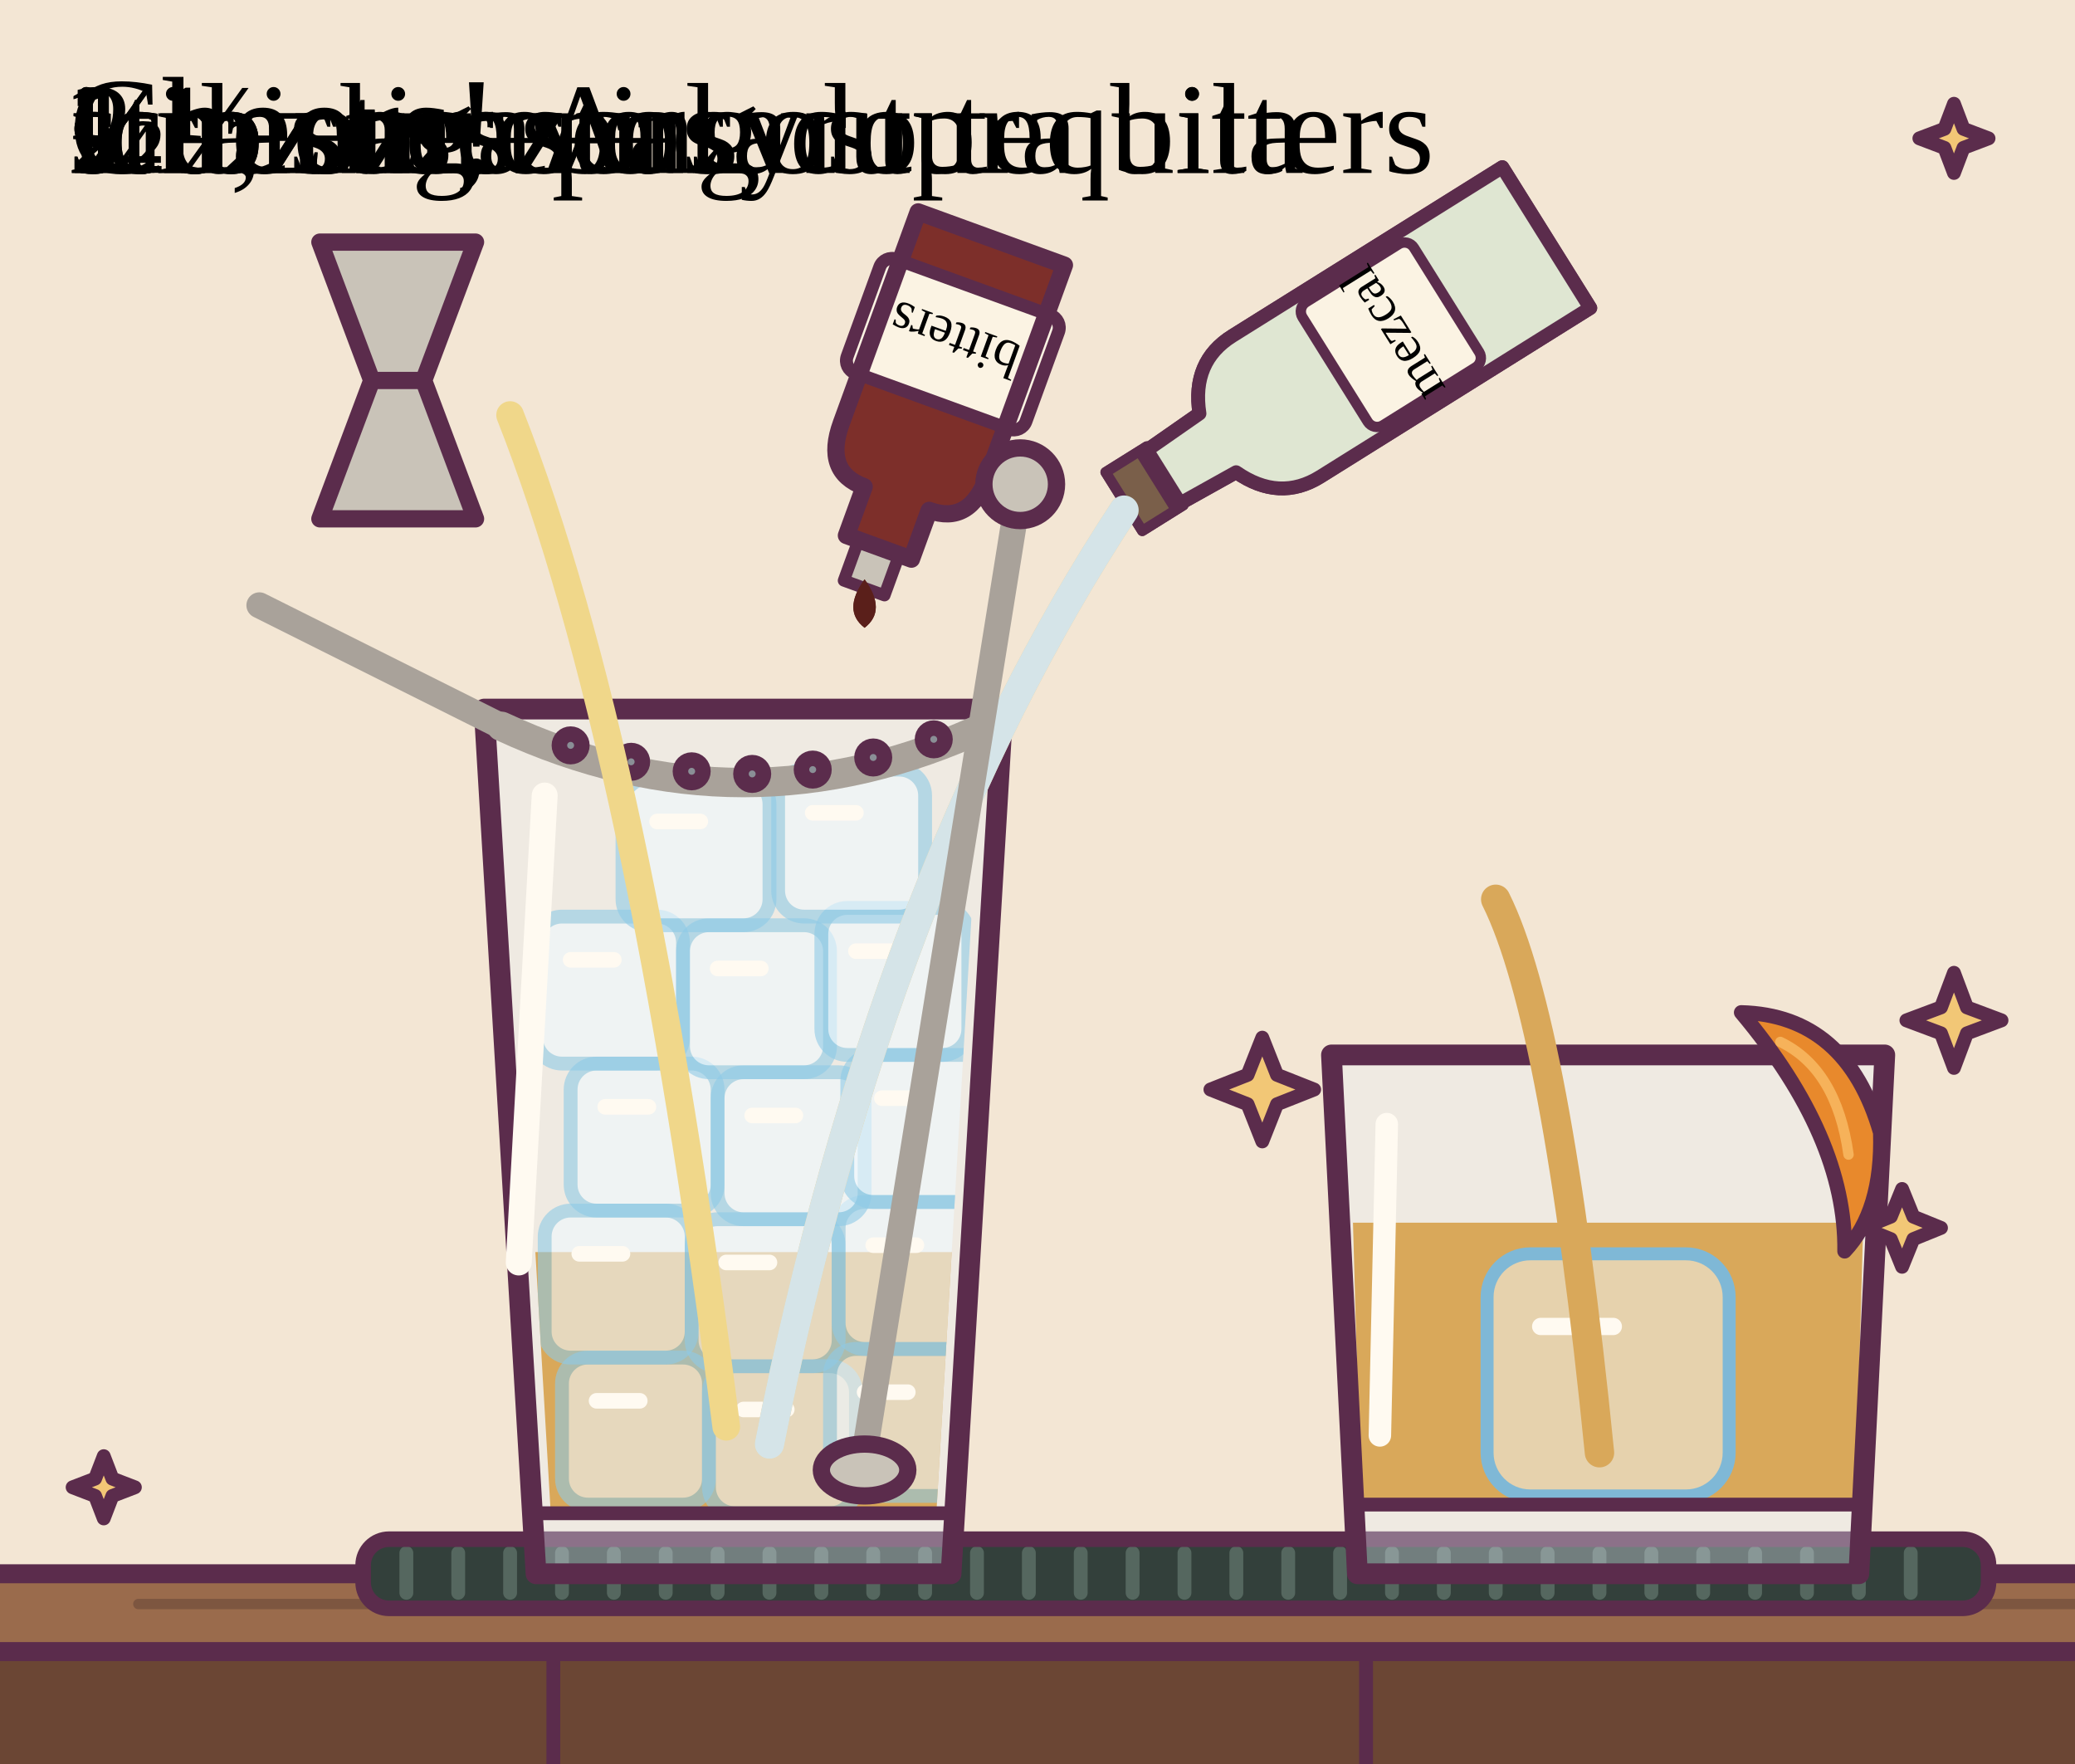
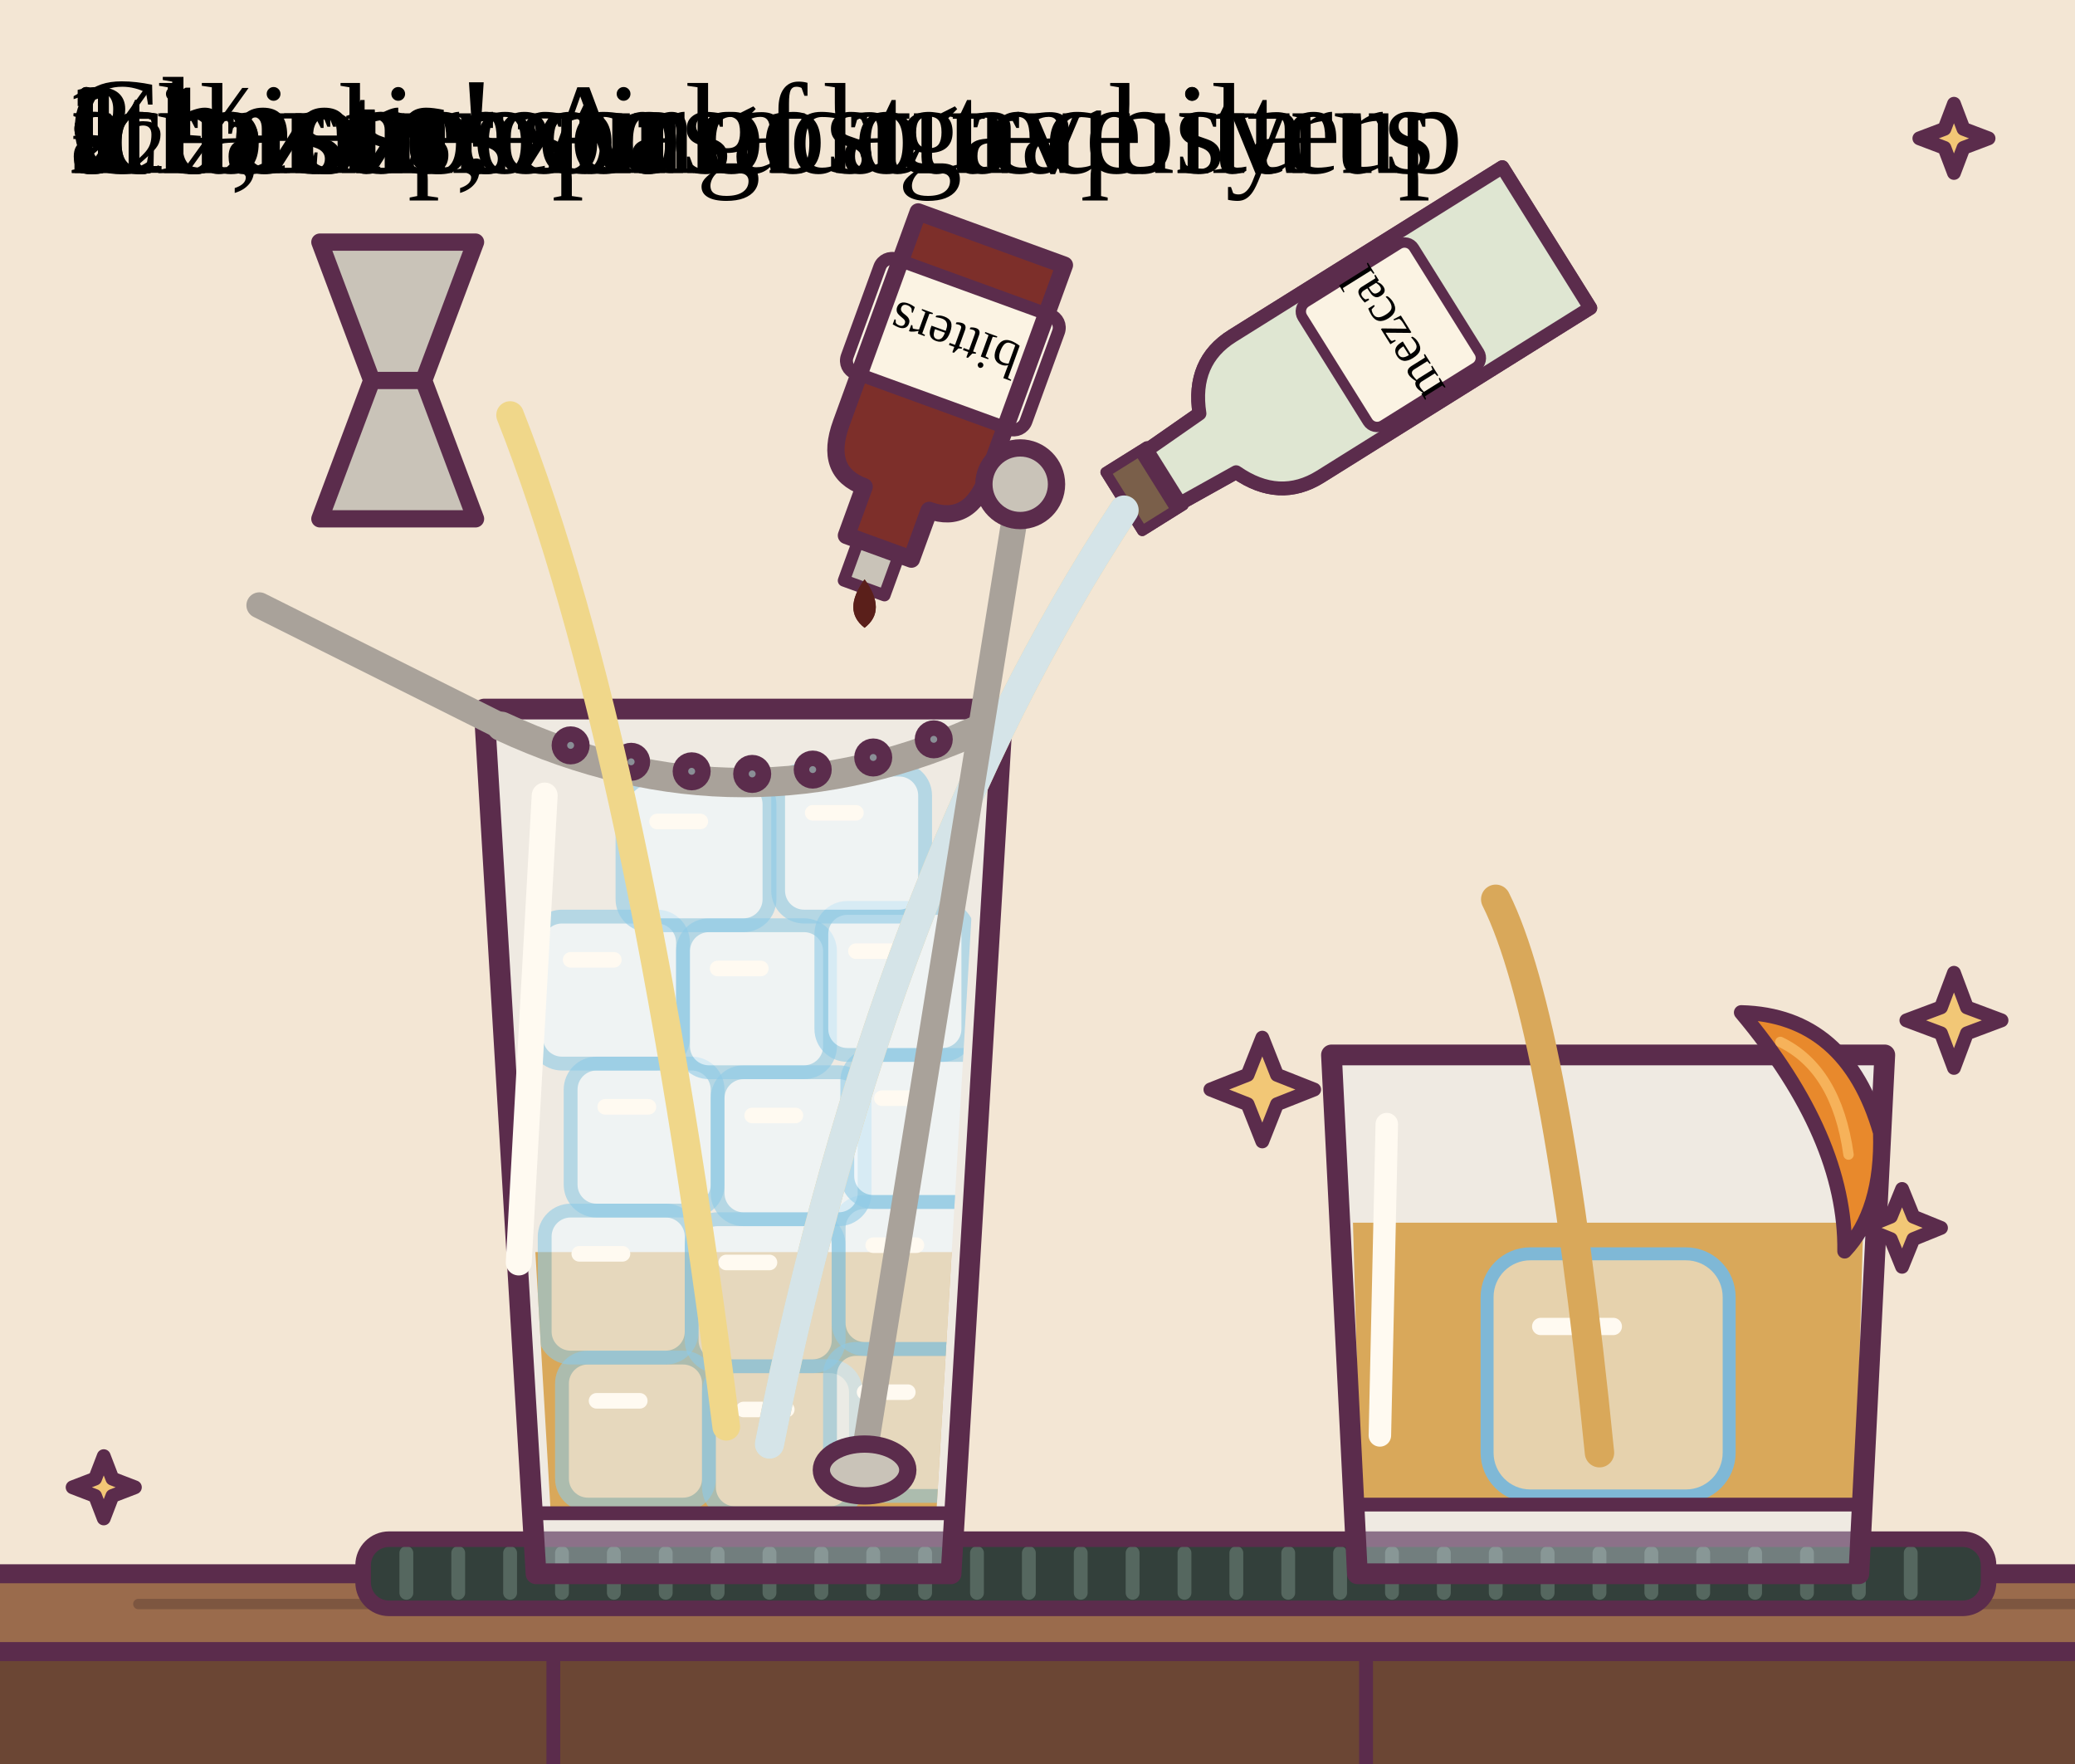
<svg viewBox="0 0 240 204" role="img" aria-label="How to make an Oaxaca Old Fashioned, step by step: Combine ingredients. Add the tequila, mezcal, agave syrup and bitters to a mixing glass. Stir. Fill with ice and stir until the drink is good and cold. Then, stir longer! (Seriously. You need some of that ice to melt. Water softens the alcohol-bite and brings the drink into balance. Dilution is part of the recipe.) Strain over a big cube. Strain into a rocks glass over one large ice cube. Garnish. Squeeze an orange peel over the top. (Hold a lit match under it as you squeeze, if you want a little show.) Cheers!">
  <g transform="translate(-104 -14)">
    <g filter="url(#wash)">
      <rect x="0" y="0" width="400" height="236" fill="#f3e6d4" />
    </g>
    <rect x="0" y="196" width="400" height="40" fill="#6e4b39" />
    <g filter="url(#wash)">
      <rect x="0" y="196" width="400" height="9" fill="#9a6b4c" />
      <rect x="0" y="205" width="400" height="31" fill="#6b4634" />
    </g>
    <g filter="url(#crayon)" fill="none" stroke="#5b2c4c" stroke-width="2.2" stroke-linecap="round" stroke-linejoin="round">
      <path d="M0 196 H400 M0 205 H400" />
      <path d="M64 205 V236" stroke-width="1.6" />
      <path d="M168 205 V236" stroke-width="1.6" />
      <path d="M262 205 V236" stroke-width="1.6" />
      <path d="M352 205 V236" stroke-width="1.6" />
      <path d="M22 199.5 h38" stroke="#7d5640" stroke-width="1.2" />
      <path d="M120 199.5 h54" stroke="#7d5640" stroke-width="1.2" />
      <path d="M230 199.5 h30" stroke="#7d5640" stroke-width="1.2" />
      <path d="M300 199.5 h46" stroke="#7d5640" stroke-width="1.2" />
    </g>
    <rect x="146" y="192" width="188" height="8" rx="3" fill="#33403b" />
    <path d="M151 193.6 v4.6" stroke="#55675f" stroke-width="1.6" stroke-linecap="round" />
    <path d="M157 193.6 v4.6" stroke="#55675f" stroke-width="1.6" stroke-linecap="round" />
    <path d="M163 193.6 v4.6" stroke="#55675f" stroke-width="1.6" stroke-linecap="round" />
    <path d="M169 193.6 v4.6" stroke="#55675f" stroke-width="1.6" stroke-linecap="round" />
    <path d="M175 193.6 v4.6" stroke="#55675f" stroke-width="1.6" stroke-linecap="round" />
    <path d="M181 193.6 v4.6" stroke="#55675f" stroke-width="1.6" stroke-linecap="round" />
    <path d="M187 193.6 v4.6" stroke="#55675f" stroke-width="1.6" stroke-linecap="round" />
    <path d="M193 193.6 v4.6" stroke="#55675f" stroke-width="1.6" stroke-linecap="round" />
    <path d="M199 193.6 v4.6" stroke="#55675f" stroke-width="1.6" stroke-linecap="round" />
    <path d="M205 193.6 v4.6" stroke="#55675f" stroke-width="1.6" stroke-linecap="round" />
    <path d="M211 193.6 v4.6" stroke="#55675f" stroke-width="1.6" stroke-linecap="round" />
    <path d="M217 193.6 v4.6" stroke="#55675f" stroke-width="1.6" stroke-linecap="round" />
    <path d="M223 193.6 v4.6" stroke="#55675f" stroke-width="1.6" stroke-linecap="round" />
    <path d="M229 193.6 v4.6" stroke="#55675f" stroke-width="1.6" stroke-linecap="round" />
    <path d="M235 193.6 v4.6" stroke="#55675f" stroke-width="1.6" stroke-linecap="round" />
    <path d="M241 193.6 v4.6" stroke="#55675f" stroke-width="1.6" stroke-linecap="round" />
    <path d="M247 193.6 v4.6" stroke="#55675f" stroke-width="1.6" stroke-linecap="round" />
    <path d="M253 193.6 v4.6" stroke="#55675f" stroke-width="1.6" stroke-linecap="round" />
    <path d="M259 193.6 v4.6" stroke="#55675f" stroke-width="1.6" stroke-linecap="round" />
    <path d="M265 193.6 v4.6" stroke="#55675f" stroke-width="1.6" stroke-linecap="round" />
    <path d="M271 193.6 v4.6" stroke="#55675f" stroke-width="1.6" stroke-linecap="round" />
    <path d="M277 193.6 v4.6" stroke="#55675f" stroke-width="1.6" stroke-linecap="round" />
    <path d="M283 193.6 v4.6" stroke="#55675f" stroke-width="1.6" stroke-linecap="round" />
    <path d="M289 193.6 v4.6" stroke="#55675f" stroke-width="1.6" stroke-linecap="round" />
    <path d="M295 193.6 v4.6" stroke="#55675f" stroke-width="1.6" stroke-linecap="round" />
    <path d="M301 193.6 v4.6" stroke="#55675f" stroke-width="1.6" stroke-linecap="round" />
    <path d="M307 193.6 v4.6" stroke="#55675f" stroke-width="1.6" stroke-linecap="round" />
    <path d="M313 193.6 v4.6" stroke="#55675f" stroke-width="1.6" stroke-linecap="round" />
    <path d="M319 193.6 v4.6" stroke="#55675f" stroke-width="1.6" stroke-linecap="round" />
    <path d="M325 193.6 v4.6" stroke="#55675f" stroke-width="1.6" stroke-linecap="round" />
    <g filter="url(#crayon)" fill="none" stroke="#5b2c4c" stroke-width="2.6" stroke-linecap="round" stroke-linejoin="round">
      <rect x="146" y="192" width="188" height="8" rx="3" stroke-width="1.8" />
    </g>
    <g class="twinkle d2" style="transform-origin:330px 30px">
      <path d="M330 26 L331.1 28.9 L334 30 L331.1 31.1 L330 34 L328.9 31.1 L326 30 L328.9 28.9Z" fill="#f2c776" stroke="#5b2c4c" stroke-width="1.6" stroke-linejoin="round" />
    </g>
    <g class="twinkle d3" style="transform-origin:116px 186px">
      <path d="M116 182.4 L117 185 L119.6 186 L117 187 L116 189.6 L115 187 L112.4 186 L115 185Z" fill="#f2c776" stroke="#5b2c4c" stroke-width="1.6" stroke-linejoin="round" />
    </g>
    <g class="mix27">
      <g class="tip26" style="transform-origin:220px 96px">
        <g class="shk25" style="transform-origin:190px 116px">
          <g filter="url(#wash)">
            <path d="M160 96 L220 96 L214 196 L166 196Z" fill="#e7f1fb" opacity=".35" />
          </g>
          <clipPath id="oaxaca-old-fashioned-mx">
            <path d="M162.4 99 L217.6 99 L212.3 189 L167.7 189Z" />
          </clipPath>
          <g clip-path="url(#oaxaca-old-fashioned-mx)">
            <g filter="url(#wash)">
              <g class="ml5" style="transform-origin:190px 190px">
                <rect x="158" y="174.5" width="64" height="15.5" fill="#e9d29a" />
              </g>
              <g class="ml6" style="transform-origin:190px 175px">
                <rect x="158" y="169.5" width="64" height="5.5" fill="#d5e4e8" />
              </g>
              <g class="ml7" style="transform-origin:190px 170px">
                <rect x="158" y="168" width="64" height="2" fill="#f0d78a" />
              </g>
              <g class="ml8" style="transform-origin:190px 168.5px">
                <rect x="158" y="166.4" width="64" height="2.1" fill="#5a1f1a" />
              </g>
              <g class="mixed9" style="transform-origin:190px 190px">
                <rect x="158" y="158.8" width="64" height="31.2" fill="#d9a85a" />
              </g>
            </g>
            <g class="mice10" style="transform-origin:177.5px 179.5px">
              <rect x="169" y="171" width="17" height="17" rx="3" fill="#eef8ff" opacity=".6" stroke="#8ecae6" stroke-width="1.6" />
              <path d="M173 176 h5" stroke="#fffaf1" stroke-width="1.8" stroke-linecap="round" />
            </g>
            <g class="mice11" style="transform-origin:194.5px 180.5px">
              <rect x="186" y="172" width="17" height="17" rx="3" fill="#eef8ff" opacity=".6" stroke="#8ecae6" stroke-width="1.6" />
              <path d="M190 177 h5" stroke="#fffaf1" stroke-width="1.8" stroke-linecap="round" />
            </g>
            <g class="mice12" style="transform-origin:208.5px 178.5px">
              <rect x="200" y="170" width="17" height="17" rx="3" fill="#eef8ff" opacity=".6" stroke="#8ecae6" stroke-width="1.6" />
              <path d="M204 175 h5" stroke="#fffaf1" stroke-width="1.8" stroke-linecap="round" />
            </g>
            <g class="mice13" style="transform-origin:175.5px 162.5px">
              <rect x="167" y="154" width="17" height="17" rx="3" fill="#eef8ff" opacity=".6" stroke="#8ecae6" stroke-width="1.6" />
              <path d="M171 159 h5" stroke="#fffaf1" stroke-width="1.8" stroke-linecap="round" />
            </g>
            <g class="mice14" style="transform-origin:192.5px 163.5px">
              <rect x="184" y="155" width="17" height="17" rx="3" fill="#eef8ff" opacity=".6" stroke="#8ecae6" stroke-width="1.6" />
              <path d="M188 160 h5" stroke="#fffaf1" stroke-width="1.8" stroke-linecap="round" />
            </g>
            <g class="mice15" style="transform-origin:209.5px 161.5px">
              <rect x="201" y="153" width="17" height="17" rx="3" fill="#eef8ff" opacity=".6" stroke="#8ecae6" stroke-width="1.6" />
              <path d="M205 158 h5" stroke="#fffaf1" stroke-width="1.8" stroke-linecap="round" />
            </g>
            <g class="mice16" style="transform-origin:178.5px 145.5px">
              <rect x="170" y="137" width="17" height="17" rx="3" fill="#eef8ff" opacity=".6" stroke="#8ecae6" stroke-width="1.6" />
              <path d="M174 142 h5" stroke="#fffaf1" stroke-width="1.8" stroke-linecap="round" />
            </g>
            <g class="mice17" style="transform-origin:195.5px 146.5px">
              <rect x="187" y="138" width="17" height="17" rx="3" fill="#eef8ff" opacity=".6" stroke="#8ecae6" stroke-width="1.6" />
              <path d="M191 143 h5" stroke="#fffaf1" stroke-width="1.8" stroke-linecap="round" />
            </g>
            <g class="mice18" style="transform-origin:210.5px 144.5px">
              <rect x="202" y="136" width="17" height="17" rx="3" fill="#eef8ff" opacity=".6" stroke="#8ecae6" stroke-width="1.6" />
              <path d="M206 141 h5" stroke="#fffaf1" stroke-width="1.8" stroke-linecap="round" />
            </g>
            <g class="mice19" style="transform-origin:174.5px 128.5px">
              <rect x="166" y="120" width="17" height="17" rx="3" fill="#eef8ff" opacity=".6" stroke="#8ecae6" stroke-width="1.6" />
              <path d="M170 125 h5" stroke="#fffaf1" stroke-width="1.8" stroke-linecap="round" />
            </g>
            <g class="mice20" style="transform-origin:191.5px 129.5px">
              <rect x="183" y="121" width="17" height="17" rx="3" fill="#eef8ff" opacity=".6" stroke="#8ecae6" stroke-width="1.6" />
              <path d="M187 126 h5" stroke="#fffaf1" stroke-width="1.8" stroke-linecap="round" />
            </g>
            <g class="mice21" style="transform-origin:207.5px 127.5px">
              <rect x="199" y="119" width="17" height="17" rx="3" fill="#eef8ff" opacity=".6" stroke="#8ecae6" stroke-width="1.6" />
              <path d="M203 124 h5" stroke="#fffaf1" stroke-width="1.8" stroke-linecap="round" />
            </g>
            <g class="mice22" style="transform-origin:184.5px 112.5px">
              <rect x="176" y="104" width="17" height="17" rx="3" fill="#eef8ff" opacity=".6" stroke="#8ecae6" stroke-width="1.6" />
              <path d="M180 109 h5" stroke="#fffaf1" stroke-width="1.8" stroke-linecap="round" />
            </g>
            <g class="mice23" style="transform-origin:202.5px 111.5px">
              <rect x="194" y="103" width="17" height="17" rx="3" fill="#eef8ff" opacity=".6" stroke="#8ecae6" stroke-width="1.6" />
              <path d="M198 108 h5" stroke="#fffaf1" stroke-width="1.8" stroke-linecap="round" />
            </g>
          </g>
          <g filter="url(#crayon)" fill="none" stroke="#5b2c4c" stroke-width="2.6" stroke-linecap="round" stroke-linejoin="round">
            <path d="M160 96 L220 96 L214 196 L166 196Z" stroke-width="2.4" />
            <path d="M166 189 H214" stroke-width="1.6" />
            <path d="M167 106 L164 160" stroke="#fffaf1" stroke-width="3" />
          </g>
          <g class="strainer24">
            <g filter="url(#crayon)" fill="none" stroke="#5b2c4c" stroke-width="2.6" stroke-linecap="round" stroke-linejoin="round">
              <path d="M162 98 Q190 111 218 98" stroke="#a9a29a" stroke-width="3.4" />
              <path d="M162 98 L134 84" stroke="#a9a29a" stroke-width="3" />
              <circle cx="170" cy="100.2" r=".9" fill="#8a8f96" />
              <circle cx="177" cy="102.1" r=".9" fill="#8a8f96" />
              <circle cx="184" cy="103.2" r=".9" fill="#8a8f96" />
              <circle cx="191" cy="103.5" r=".9" fill="#8a8f96" />
              <circle cx="198" cy="103" r=".9" fill="#8a8f96" />
              <circle cx="205" cy="101.6" r=".9" fill="#8a8f96" />
              <circle cx="212" cy="99.5" r=".9" fill="#8a8f96" />
            </g>
          </g>
        </g>
      </g>
    </g>
    <g transform="translate(290 196) scale(1)">
      <g filter="url(#wash)">
        <path d="M-32 -60 L32 -60 L29 0 L-29 0Z" fill="#e7f1fb" opacity=".35" />
      </g>
      <g class="gc3">
        <clipPath id="oaxaca-old-fashioned-gl">
          <path d="M-30 -58 L30 -58 L28.6 -8 L-28.6 -8Z" />
        </clipPath>
        <g clip-path="url(#oaxaca-old-fashioned-gl)">
          <g filter="url(#wash)">
            <g class="band1" style="transform-origin:0px -6.5px">
              <rect x="-40" y="-40.6" width="80" height="34.1" fill="#d9a85a" />
            </g>
          </g>
          <g filter="url(#wash)" />
          <g class="gice2">
            <g>
              <g>
                <g filter="url(#wash)">
                  <rect x="-14" y="-37" width="28" height="28" rx="5" fill="#f4fbff" opacity=".5" />
                </g>
                <g filter="url(#crayon)" fill="none" stroke="#5b2c4c" stroke-width="2.6" stroke-linecap="round" stroke-linejoin="round">
                  <rect x="-14" y="-37" width="28" height="28" rx="5" stroke="#7fb8d6" stroke-width="1.5" />
                  <path d="M-7.8 -28.6 h8.4" stroke="#fffaf1" stroke-width="2" />
                </g>
              </g>
            </g>
          </g>
        </g>
      </g>
      <g filter="url(#crayon)" fill="none" stroke="#5b2c4c" stroke-width="2.6" stroke-linecap="round" stroke-linejoin="round">
        <path d="M-32 -60 L32 -60 L29 0 L-29 0Z" stroke-width="2.4" />
        <path d="M-28.6 -8 H28.6" stroke-width="1.6" />
        <path d="M-25.6 -52 L-26.4 -16" stroke="#fffaf1" stroke-width="2.6" />
      </g>
      <g class="garn4">
        <g transform="translate(24 -54) rotate(-8)">
          <g filter="url(#wash)">
            <path d="M-7 -12 Q5 -10 7 4 Q6 13 1 17 Q3 4 -7 -12Z" fill="#e8892c" />
          </g>
          <g filter="url(#crayon)" fill="none" stroke="#5b2c4c" stroke-width="2.6" stroke-linecap="round" stroke-linejoin="round">
            <path d="M-7 -12 Q5 -10 7 4 Q6 13 1 17 Q3 4 -7 -12Z" stroke-width="1.7" />
            <path d="M-3 -8 Q3 -4 3 6" stroke="#f6b25a" stroke-width="1.2" />
          </g>
        </g>
      </g>
    </g>
    <g class="btl28" style="transform-origin:234px 72px">
      <g transform="translate(234 72) rotate(-122)">
        <g transform="translate(0 57.6) scale(0.8)">
          <g filter="url(#wash)">
            <path d="M-12 0 L-12 -46 Q-12 -53 -5 -56 L-4.5 -66 L4.5 -66 L5 -56 Q12 -53 12 -46 L12 0Z" fill="#e9d29a" />
            <rect x="-10.5" y="-36" width="21" height="19" rx="1.6" fill="#fbf3e3" />
            <path d="M-5 -72 h10 v7 h-10Z" fill="#7a5f4a" />
          </g>
          <g filter="url(#crayon)" fill="none" stroke="#5b2c4c" stroke-width="2.6" stroke-linecap="round" stroke-linejoin="round">
            <path d="M-12 0 L-12 -46 Q-12 -53 -5 -56 L-4.5 -66 L4.5 -66 L5 -56 Q12 -53 12 -46 L12 0Z" stroke-width="2" />
            <rect x="-10.5" y="-36" width="21" height="19" rx="1.6" stroke-width="1.5" />
            <path d="M-5 -72 h10 v7 h-10Z" stroke-width="1.5" />
          </g>
          <text class="letter" x="0" y="-27.5" font-size="6.8" text-anchor="middle" textLength="18" lengthAdjust="spacingAndGlyphs">reposado</text>
          <text class="letter" x="0" y="-20.6" font-size="6.8" text-anchor="middle" textLength="18" lengthAdjust="spacingAndGlyphs">tequila</text>
        </g>
      </g>
    </g>
    <g filter="url(#crayon)" fill="none" stroke="#5b2c4c" stroke-width="2.6" stroke-linecap="round" stroke-linejoin="round" class="pour29">
      <path d="M234 73 Q206 115.6 193 181" stroke="#e9d29a" stroke-width="3.4" />
    </g>
    <g class="btl31" style="transform-origin:234px 72px">
      <g transform="translate(234 72) rotate(-122)">
        <g transform="translate(0 57.6) scale(0.8)">
          <g filter="url(#wash)">
            <path d="M-12 0 L-12 -46 Q-12 -53 -5 -56 L-4.5 -66 L4.5 -66 L5 -56 Q12 -53 12 -46 L12 0Z" fill="#dfe6d2" />
            <rect x="-10.5" y="-36" width="21" height="19" rx="1.6" fill="#fbf3e3" />
            <path d="M-5 -72 h10 v7 h-10Z" fill="#7a5f4a" />
          </g>
          <g filter="url(#crayon)" fill="none" stroke="#5b2c4c" stroke-width="2.6" stroke-linecap="round" stroke-linejoin="round">
            <path d="M-12 0 L-12 -46 Q-12 -53 -5 -56 L-4.5 -66 L4.5 -66 L5 -56 Q12 -53 12 -46 L12 0Z" stroke-width="2" />
            <rect x="-10.5" y="-36" width="21" height="19" rx="1.6" stroke-width="1.5" />
            <path d="M-5 -72 h10 v7 h-10Z" stroke-width="1.5" />
          </g>
          <text class="letter" x="0" y="-23.8" font-size="7.6" text-anchor="middle" textLength="18" lengthAdjust="spacingAndGlyphs">mezcal</text>
        </g>
      </g>
    </g>
    <g filter="url(#crayon)" fill="none" stroke="#5b2c4c" stroke-width="2.6" stroke-linecap="round" stroke-linejoin="round" class="pour32">
      <path d="M234 73 Q206 115.6 193 181" stroke="#d5e4e8" stroke-width="3.4" />
    </g>
    <g class="jig34" style="transform-origin:150px 58px">
      <g transform="translate(150 58)">
        <g filter="url(#wash)">
          <path d="M-9 -16 L9 -16 L3 0 L9 16 L-9 16 L-3 0Z" fill="#c9c3b8" />
        </g>
        <g filter="url(#crayon)" fill="none" stroke="#5b2c4c" stroke-width="2.6" stroke-linecap="round" stroke-linejoin="round">
          <path d="M-9 -16 L9 -16 L3 0 L9 16 L-9 16 L-3 0Z M-3 0 H3" stroke-width="2" />
        </g>
      </g>
    </g>
    <g filter="url(#crayon)" fill="none" stroke="#5b2c4c" stroke-width="2.6" stroke-linecap="round" stroke-linejoin="round" class="pour35">
      <path d="M163 62 Q178 100 188 179" stroke="#f0d78a" stroke-width="3.2" />
    </g>
    <g class="dshw38">
      <g class="dsh37" style="transform-origin:212.5px 58.5px">
        <g transform="translate(212.5 58.5) rotate(200)">
          <g filter="url(#wash)">
            <path d="M-9 -8 Q-9 -14 -4 -14 L-4 -20 L4 -20 L4 -14 Q9 -14 9 -8 L9 18 L-9 18Z" fill="#7d2f2a" />
            <rect x="-11" y="-2" width="22" height="14" rx="1.5" fill="#fbf3e3" />
            <rect x="-2.5" y="-25" width="5" height="5" fill="#c9c3b8" />
          </g>
          <g filter="url(#crayon)" fill="none" stroke="#5b2c4c" stroke-width="2" stroke-linecap="round" stroke-linejoin="round">
            <path d="M-9 -8 Q-9 -14 -4 -14 L-4 -20 L4 -20 L4 -14 Q9 -14 9 -8 L9 18 L-9 18Z" />
            <rect x="-11" y="-2" width="22" height="14" rx="1.5" stroke-width="1.5" />
            <rect x="-2.5" y="-25" width="5" height="5" stroke-width="1.4" />
          </g>
          <text class="letter" x="0" y="7.6" font-size="6.2" text-anchor="middle">bitters</text>
        </g>
      </g>
    </g>
    <g class="drop39">
      <path d="M204 81 q-2.6 3.6 0 5.6 q2.6 -2 0 -5.6Z" fill="#5a1f1a" />
    </g>
    <g class="drop40">
      <path d="M204 81 q-2.6 3.6 0 5.6 q2.6 -2 0 -5.6Z" fill="#5a1f1a" />
    </g>
    <g class="spnw44">
      <g class="spn43" style="transform-origin:204px 182px">
        <g filter="url(#crayon)" fill="none" stroke="#5b2c4c" stroke-width="2" stroke-linecap="round" stroke-linejoin="round">
          <path d="M222 70 L204 182" stroke="#a9a29a" stroke-width="3" />
          <circle cx="222" cy="70" r="4.2" fill="#c9c3b8" />
          <ellipse cx="204" cy="184" rx="5" ry="3" fill="#c9c3b8" />
        </g>
      </g>
    </g>
    <g filter="url(#crayon)" fill="none" stroke="#5b2c4c" stroke-width="2.6" stroke-linecap="round" stroke-linejoin="round" class="pour47">
      <path d="M277 118 Q284 132 289 182" stroke="#d9a85a" stroke-width="3.4" />
    </g>
    <g class="cheer50">
      <g class="twinkle" style="transform-origin:250px 140px">
        <path d="M250 134 L251.7 138.3 L256 140 L251.7 141.7 L250 146 L248.3 141.7 L244 140 L248.3 138.3Z" fill="#f2c776" stroke="#5b2c4c" stroke-width="1.6" stroke-linejoin="round" />
      </g>
      <g class="twinkle d2" style="transform-origin:330px 132px">
        <path d="M330 126.5 L331.5 130.5 L335.5 132 L331.5 133.5 L330 137.5 L328.5 133.5 L324.5 132 L328.5 130.5Z" fill="#f2c776" stroke="#5b2c4c" stroke-width="1.6" stroke-linejoin="round" />
      </g>
      <g class="twinkle d3" style="transform-origin:324px 156px">
        <path d="M324 151.5 L325.3 154.7 L328.5 156 L325.3 157.3 L324 160.5 L322.7 157.3 L319.5 156 L322.7 154.7Z" fill="#f2c776" stroke="#5b2c4c" stroke-width="1.6" stroke-linejoin="round" />
      </g>
    </g>
    <text class="letter cap30" x="112" y="34" font-size="15">1 ½ oz reposado tequila</text>
    <text class="letter cap33" x="112" y="34" font-size="15">½ oz mezcal</text>
-     <text class="letter cap36" x="112" y="34" font-size="15">¼ oz agave syrup</text>
+     <text class="letter cap36" x="112" y="34" font-size="15">a bar spoon of agave syrup</text>
    <text class="letter cap41" x="112" y="34" font-size="15">2 dashes Angostura bitters</text>
    <text class="letter cap42" x="112" y="34" font-size="15">ice</text>
    <text class="letter cap45" x="112" y="34" font-size="15">stir, stir, stir</text>
    <text class="letter cap46" x="112" y="34" font-size="15">ice</text>
    <text class="letter cap48" x="112" y="34" font-size="15">strain</text>
    <text class="letter cap49" x="112" y="34" font-size="16">Cheers!</text>
  </g>
</svg>
